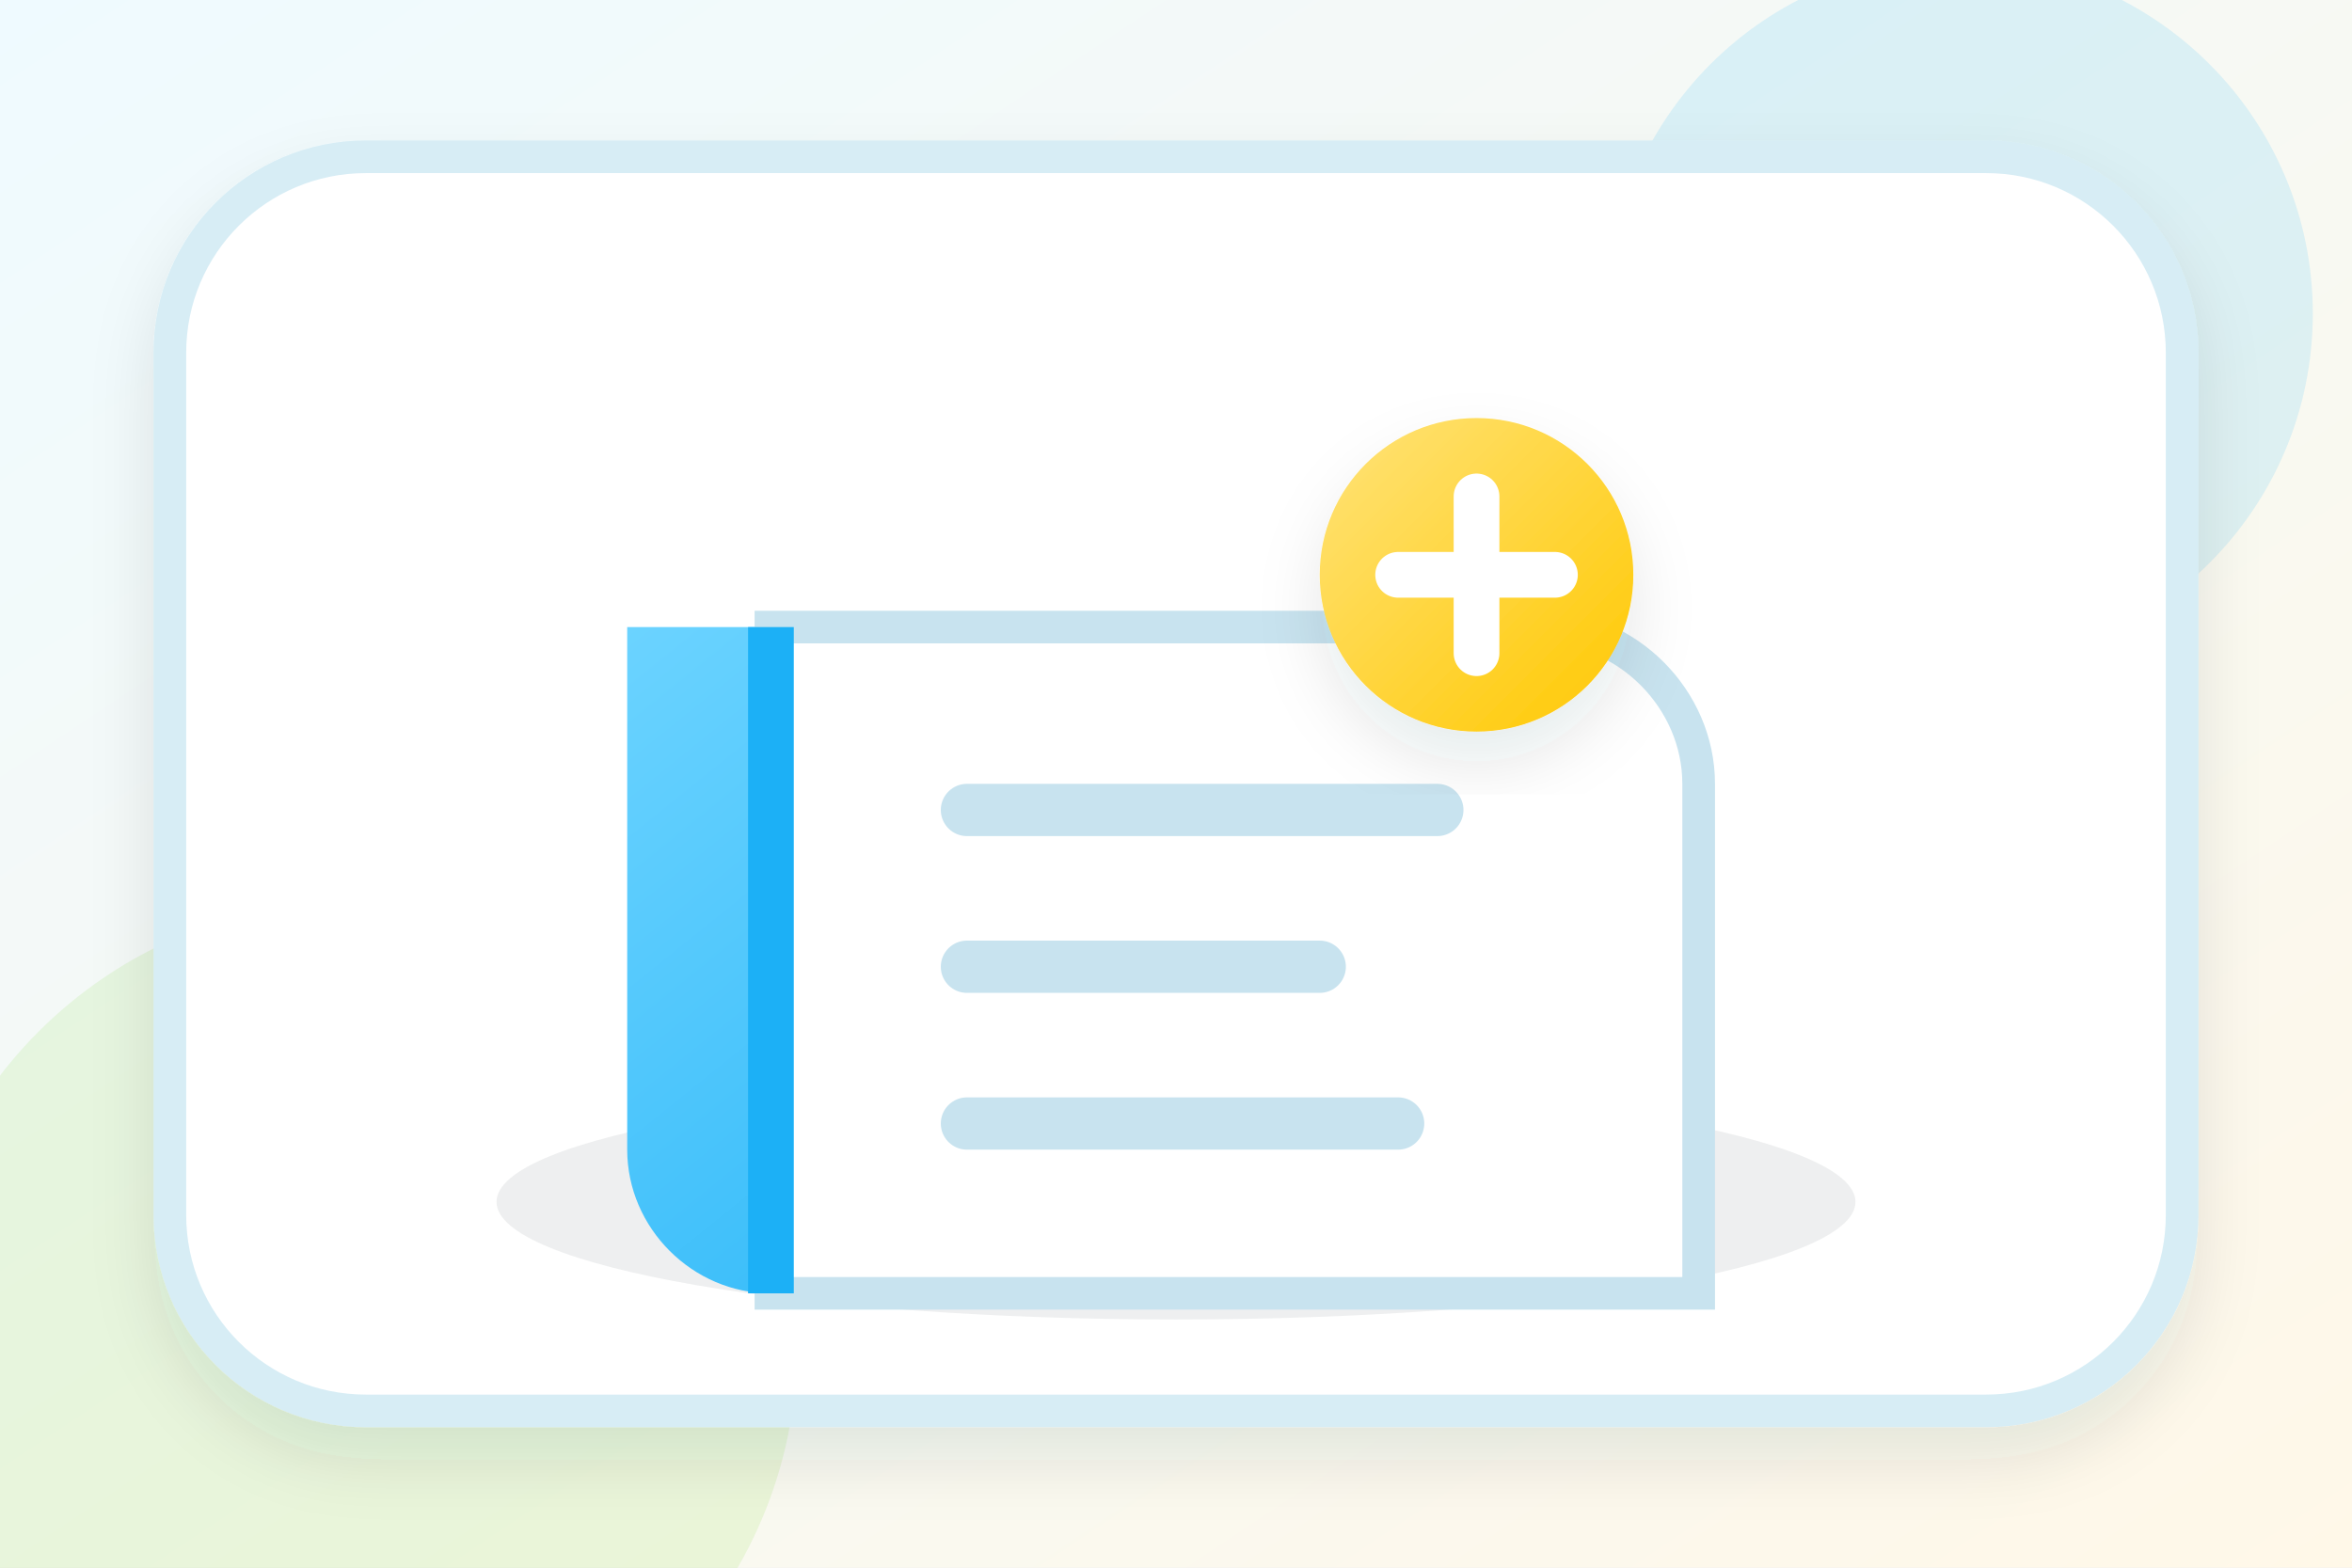
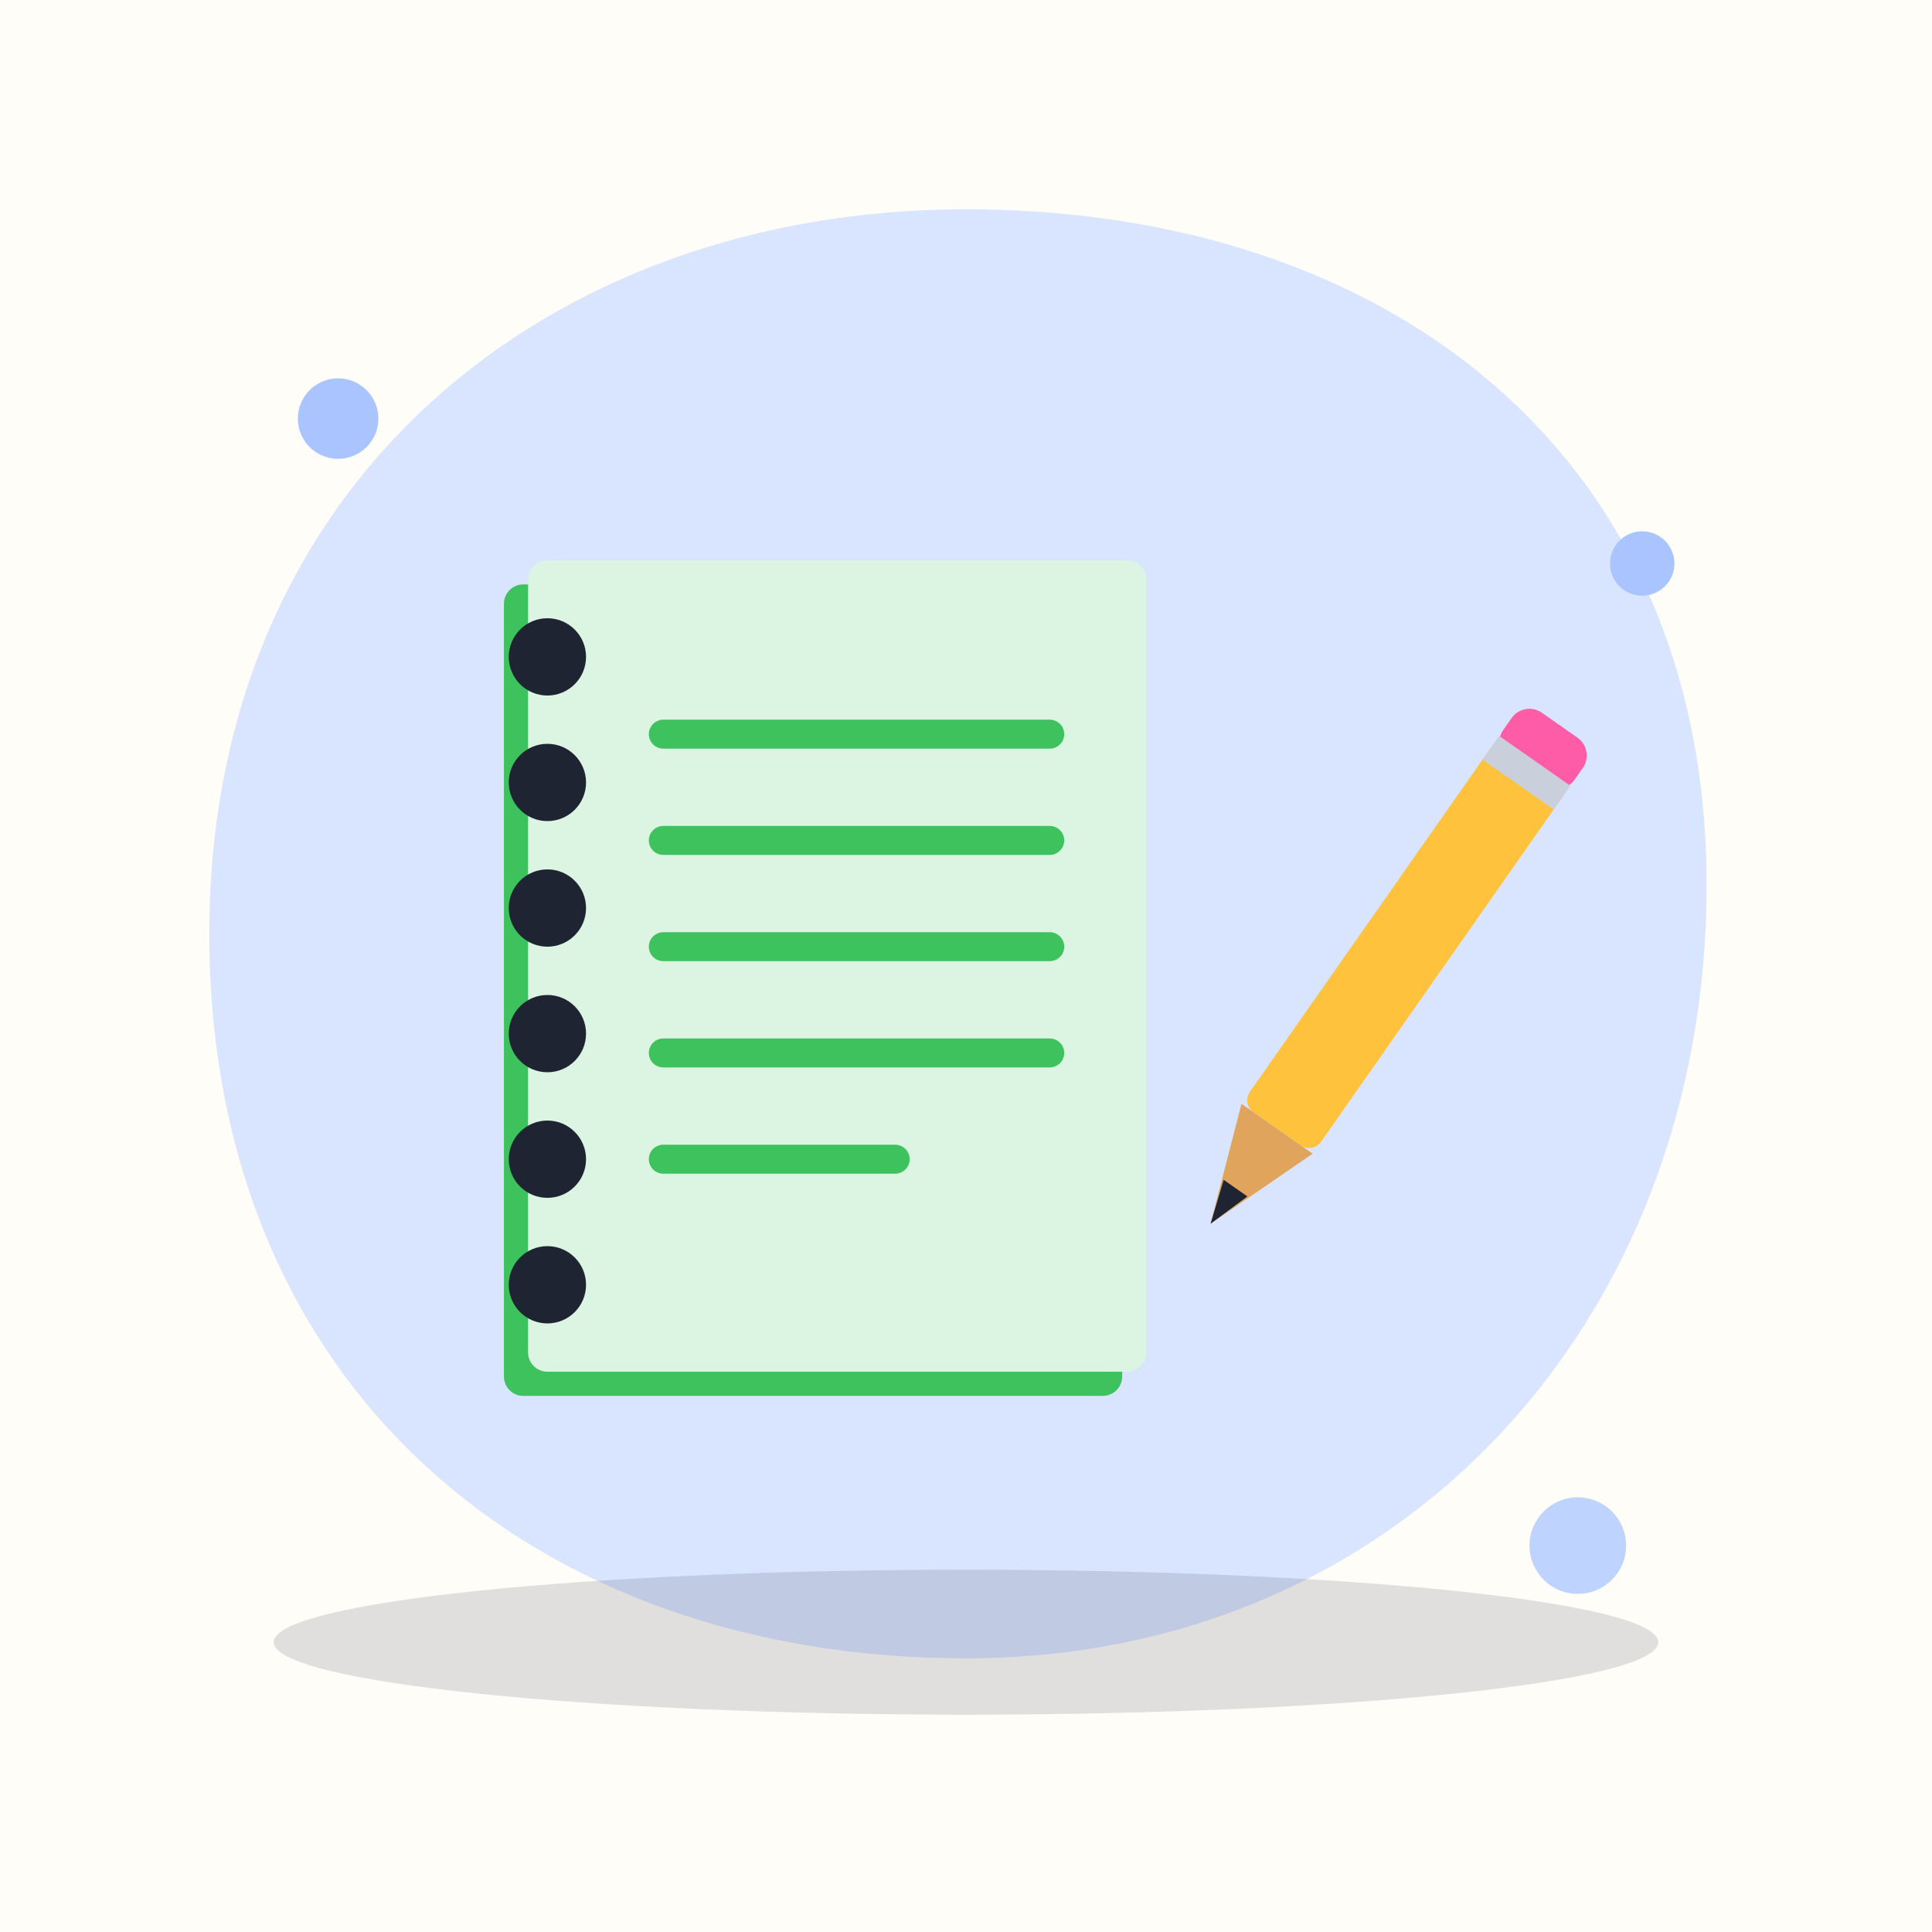
- <svg xmlns="http://www.w3.org/2000/svg" viewBox="0 0 360 240" role="img" aria-labelledby="title desc">
-   <defs>
-     <linearGradient id="w-bg" x1="0" y1="0" x2="1" y2="1">
-       <stop offset="0" stop-color="#effaff" />
-       <stop offset="1" stop-color="#fff8e8" />
-     </linearGradient>
-     <linearGradient id="w-blue" x1="0" y1="0" x2="1" y2="1">
-       <stop offset="0" stop-color="#6bd3ff" />
-       <stop offset="1" stop-color="#1cb0f6" />
-     </linearGradient>
-     <linearGradient id="w-green" x1="0" y1="0" x2="1" y2="1">
-       <stop offset="0" stop-color="#a7ea4e" />
-       <stop offset="1" stop-color="#58cc02" />
-     </linearGradient>
-     <linearGradient id="w-gold" x1="0" y1="0" x2="1" y2="1">
-       <stop offset="0" stop-color="#ffe37a" />
-       <stop offset="1" stop-color="#ffc800" />
-     </linearGradient>
-     <filter id="w-shadow" x="-20%" y="-20%" width="140%" height="150%">
-       <feDropShadow dx="0" dy="10" stdDeviation="10" flood-color="#24313a" flood-opacity="0.16" />
-     </filter>
-     <filter id="w-soft" x="-20%" y="-20%" width="140%" height="140%">
-       <feDropShadow dx="0" dy="5" stdDeviation="5" flood-color="#24313a" flood-opacity="0.10" />
-     </filter>
-   </defs>
-   <rect width="360" height="240" fill="url(#w-bg)" />
-   <circle cx="300" cy="48" r="54" fill="#1cb0f6" opacity="0.13" />
-   <circle cx="54" cy="206" r="68" fill="#58cc02" opacity="0.10" />
-   <rect x="26" y="24" width="308" height="192" rx="30" fill="#fff" stroke="#d7edf5" stroke-width="5" filter="url(#w-soft)" />
-   <ellipse cx="180" cy="184" rx="104" ry="18" fill="#24313a" opacity="0.08" />
-   <g>
-     <g transform="translate(160 126) scale(1)">
-       <path d="M-64-30h98c16 0 28 12 28 28v74H-42c-12 0-22-10-22-22z" fill="url(#w-blue)" />
-       <path d="M-42-30h118c13 0 24 11 24 24v78H-42z" fill="#fff" stroke="#c8e3ef" stroke-width="5" />
-       <path d="M-42-30v102" stroke="#1cb0f6" stroke-width="7" />
-       <path d="M-12-2h72M-12 22h54M-12 46h66" stroke="#c8e3ef" stroke-width="8" stroke-linecap="round" />
+ <svg xmlns="http://www.w3.org/2000/svg" viewBox="0 0 240 240" width="240" height="240">
+   <rect x="0" y="0" width="240" height="240" rx="0" fill="#fffdf8" />
+   <path d="M120 26c52 0 92 30 92 84s-38 96-92 96-94-34-94-90 42-90 94-90Z" fill="#d9e4ff" />
+   <circle cx="42" cy="52" r="5" fill="#aac4ff" />
+   <circle cx="204" cy="70" r="4" fill="#aac4ff" />
+   <circle cx="196" cy="192" r="6" fill="#bfd3ff" />
+   <ellipse cx="120" cy="204" rx="86" ry="9" fill="#1f243322" />
+   <g transform="translate(104 120) scale(1.2 1.2)">
+     <g transform="translate(-2.5 2.5)">
+       <path d="M-30-40h60v80h-60Z" fill="#3dc25d" stroke="#3dc25d" stroke-width="4" stroke-linejoin="round" />
    </g>
-     <circle cx="226" cy="88" r="24" fill="url(#w-gold)" filter="url(#w-soft)" />
-     <path d="M214 88h24M226 76v24" stroke="#fff" stroke-width="7" stroke-linecap="round" />
+     <path d="M-30-40h60v80h-60Z" fill="#dcf5e2" stroke="#dcf5e2" stroke-width="4" stroke-linejoin="round" />
+     <circle cx="-30" cy="-32" r="4" fill="#1f2433" />
+     <circle cx="-30" cy="-19" r="4" fill="#1f2433" />
+     <circle cx="-30" cy="-6" r="4" fill="#1f2433" />
+     <circle cx="-30" cy="7" r="4" fill="#1f2433" />
+     <circle cx="-30" cy="20" r="4" fill="#1f2433" />
+     <circle cx="-30" cy="33" r="4" fill="#1f2433" />
+     <path d="M-18 -24h40" fill="none" stroke="#3dc25d" stroke-width="3" stroke-linecap="round" stroke-linejoin="round" />
+     <path d="M-18 -13h40" fill="none" stroke="#3dc25d" stroke-width="3" stroke-linecap="round" stroke-linejoin="round" />
+     <path d="M-18 -2h40" fill="none" stroke="#3dc25d" stroke-width="3" stroke-linecap="round" stroke-linejoin="round" />
+     <path d="M-18 9h40" fill="none" stroke="#3dc25d" stroke-width="3" stroke-linecap="round" stroke-linejoin="round" />
+     <path d="M-18 20h24" fill="none" stroke="#3dc25d" stroke-width="3" stroke-linecap="round" stroke-linejoin="round" />
+   </g>
+   <g transform="translate(170 124) scale(0.9 0.9)">
+     <g transform="rotate(35)">
+       <rect x="-6" y="-40" width="12" height="62" rx="2" fill="#ffc23d" />
+       <rect x="-6" y="-46" width="12" height="8" rx="3" fill="#ff5ca8" />
+       <rect x="-6" y="-40" width="12" height="4" rx="0" fill="#c9cfdb" />
+       <path d="M-6 22h12L0 38Z" fill="#e0a45c" />
+       <path d="M-2 32h4L0 38Z" fill="#1f2433" />
+     </g>
  </g>
</svg>
